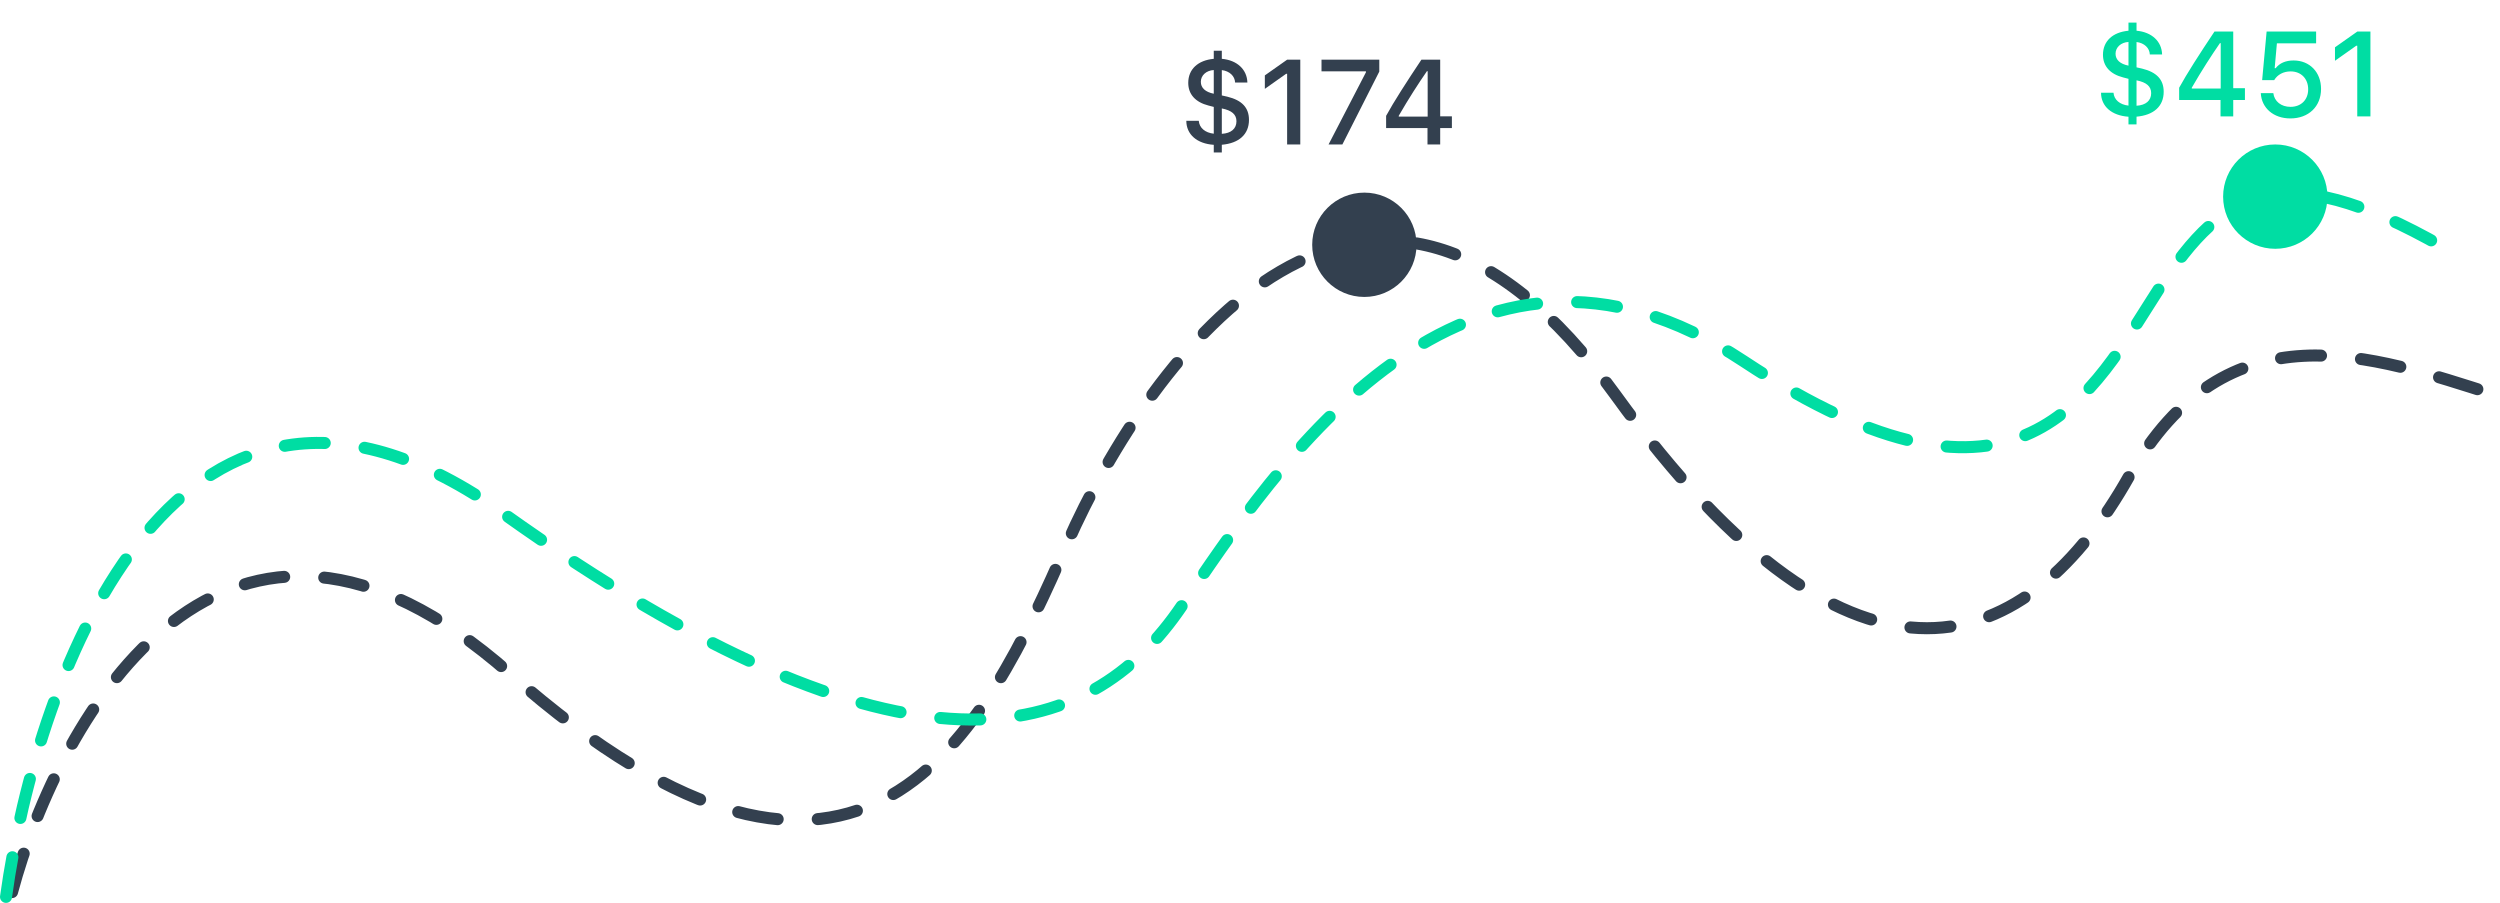
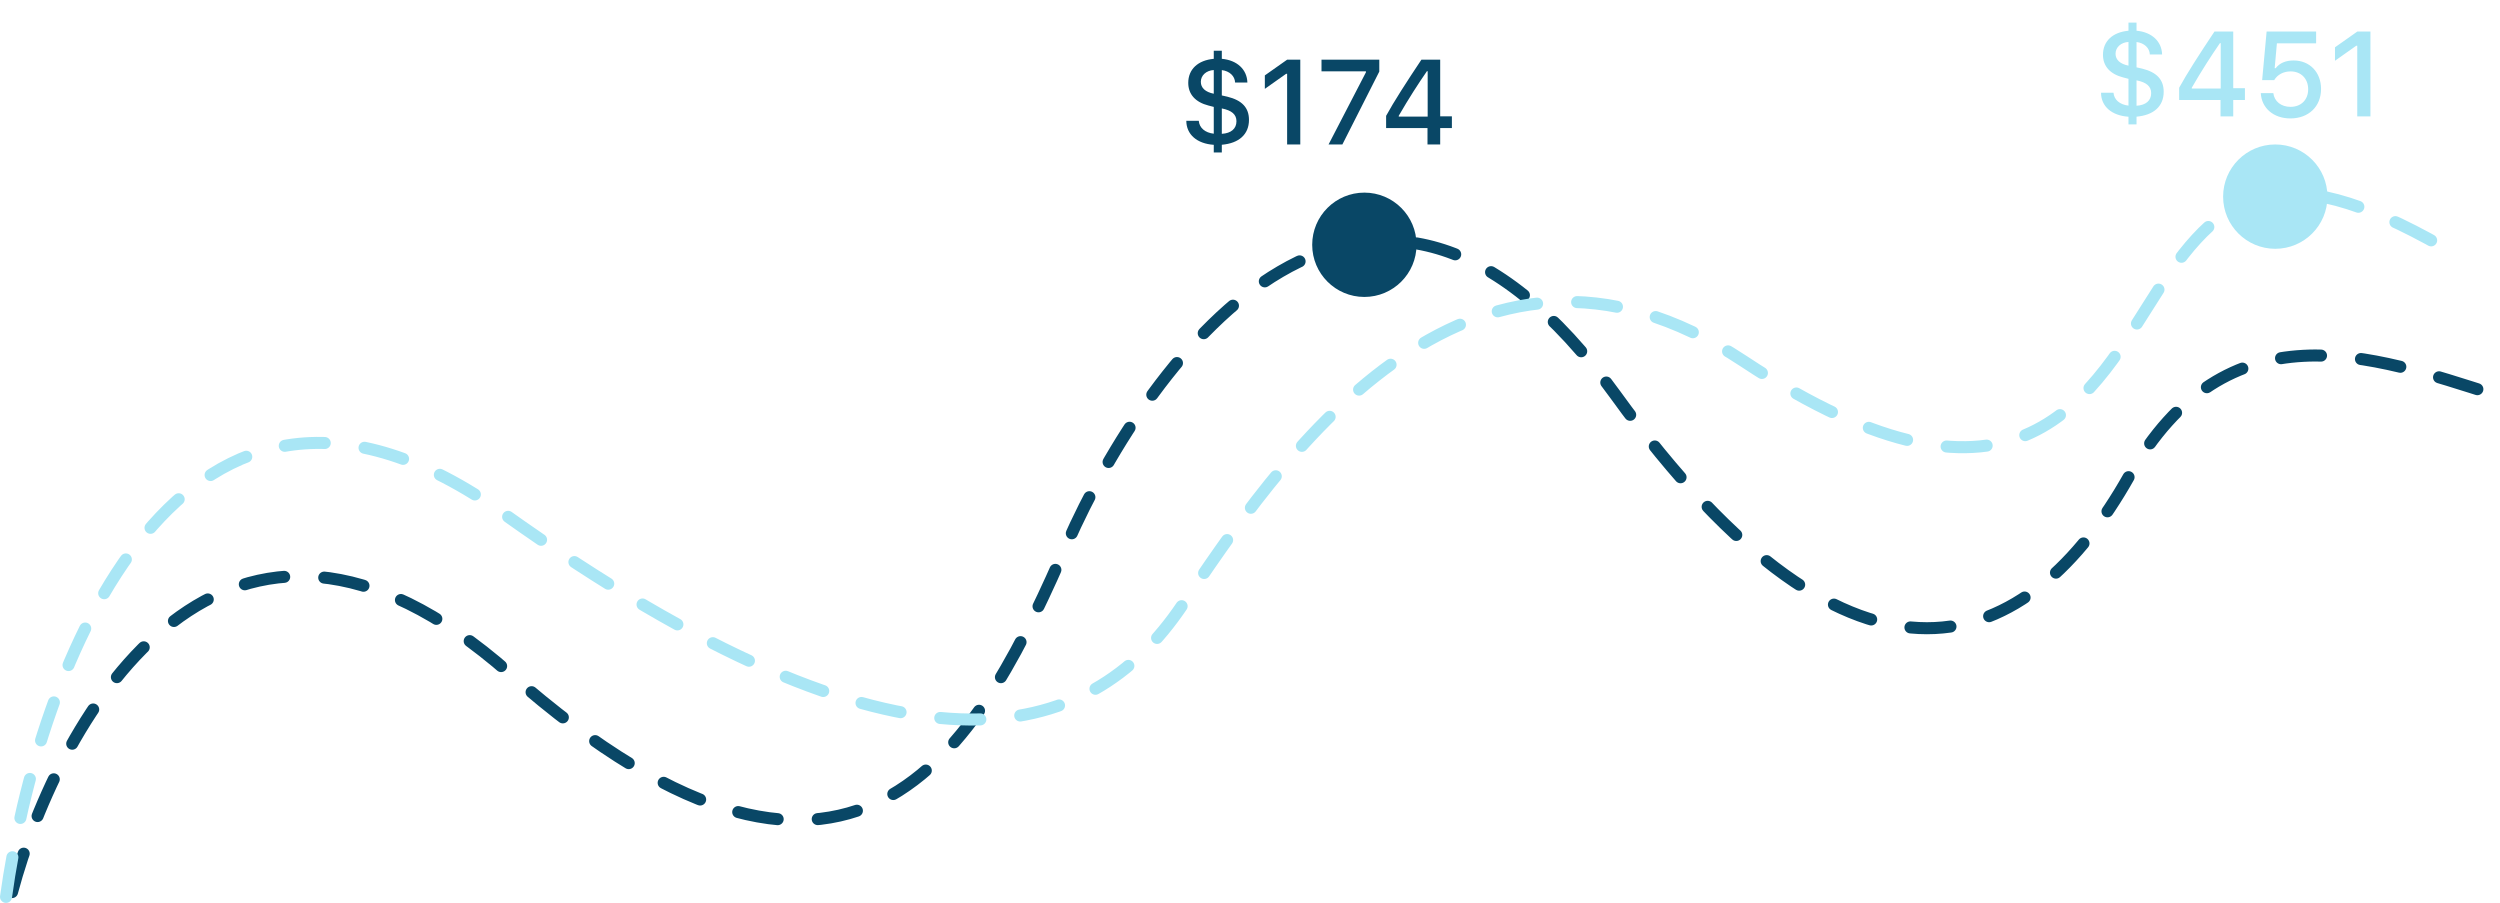
<svg xmlns="http://www.w3.org/2000/svg" width="623" height="225" viewBox="0 0 623 225" fill="none">
-   <path d="M3 222.303C14.833 178.137 56.2 105.403 127 167.803C215.5 245.803 245.5 181.803 266 135.303C286.5 88.803 341.5 13.803 402.5 98.303C463.5 182.803 506 162.303 530.5 118.803C555 75.303 591.5 88.803 621.5 98.303" stroke="#33404F" stroke-width="3" stroke-linecap="round" stroke-dasharray="10 10" />
-   <path d="M1.5 223.5C9.167 167.667 44.7 70.4 125.5 128C226.5 200 271.5 185 294.5 151C317.5 117 365 44 434.5 90C504 136 521.5 97.5 538 72C554.5 46.5 569.5 38 613 64" stroke="#00DDA3" stroke-width="3" stroke-linecap="round" stroke-dasharray="10 10" />
-   <circle cx="340" cy="61" r="13" fill="#33404F" />
-   <circle cx="567" cy="49" r="13" fill="#00DDA3" />
-   <path d="M304.477 37.992V36.073C308.769 35.707 311.244 33.466 311.244 29.877C311.244 26.845 309.516 24.984 305.839 24.091L304.477 23.783V17.47C306.41 17.704 307.729 18.964 307.787 20.575H310.849C310.761 17.309 308.271 14.994 304.477 14.657V12.636H302.47V14.657C298.515 15.023 296.112 17.265 296.112 20.648C296.112 23.505 297.899 25.468 301.166 26.303L302.47 26.64V33.319C300.287 33.07 298.881 31.855 298.734 30.111H295.629C295.644 33.51 298.28 35.81 302.47 36.088V37.992H304.477ZM308.124 30.214C308.124 32.074 306.791 33.217 304.477 33.349V27.02C306.967 27.519 308.124 28.529 308.124 30.214ZM299.247 20.385C299.247 18.788 300.595 17.558 302.47 17.455V23.358C300.36 22.934 299.247 21.894 299.247 20.385ZM320.751 36H324.032V14.862H320.766L315.199 18.788V22.143L320.502 18.393H320.751V36ZM331.078 36H334.521L343.72 17.836V14.862H329.32V17.777H340.395V18.012L331.078 36ZM355.731 36H358.896V31.913H361.811V28.983H358.896V14.862H354.223C350.458 20.502 347.309 25.409 345.419 28.866V31.913H355.731V36ZM348.568 28.852C351.059 24.53 353.49 20.78 355.585 17.748H355.775V29.057H348.568V28.852Z" fill="#33404F" />
-   <path d="M532.424 30.992V29.073C536.716 28.707 539.191 26.466 539.191 22.877C539.191 19.845 537.463 17.984 533.786 17.091L532.424 16.783V10.47C534.357 10.704 535.676 11.964 535.734 13.575H538.796C538.708 10.309 536.218 7.994 532.424 7.657V5.636H530.417V7.657C526.462 8.023 524.06 10.265 524.06 13.648C524.06 16.505 525.847 18.468 529.113 19.303L530.417 19.64V26.319C528.234 26.07 526.828 24.855 526.682 23.111H523.576C523.591 26.51 526.228 28.81 530.417 29.088V30.992H532.424ZM536.071 23.214C536.071 25.074 534.738 26.217 532.424 26.349V20.02C534.914 20.519 536.071 21.529 536.071 23.214ZM527.194 13.385C527.194 11.788 528.542 10.558 530.417 10.455V16.358C528.308 15.934 527.194 14.894 527.194 13.385ZM553.356 29H556.521V24.913H559.436V21.983H556.521V7.862H551.848C548.083 13.502 544.934 18.409 543.044 21.866V24.913H553.356V29ZM546.193 21.852C548.684 17.53 551.115 13.78 553.21 10.748H553.4V22.057H546.193V21.852ZM570.759 29.513C575.314 29.513 578.405 26.539 578.405 22.159C578.405 17.999 575.578 15.069 571.564 15.069C569.558 15.069 568.063 15.743 567.097 16.988H566.848L567.404 10.792H577.175V7.862H564.841L563.728 19.962H566.73C567.551 18.6 569.016 17.794 570.832 17.794C573.41 17.794 575.197 19.596 575.197 22.247C575.197 24.884 573.425 26.627 570.788 26.627C568.474 26.627 566.76 25.265 566.511 23.214H563.391C563.581 26.92 566.555 29.513 570.759 29.513ZM587.429 29H590.71V7.862H587.443L581.877 11.788V15.143L587.18 11.393H587.429V29Z" fill="#00DDA3" />
+   <path d="M3 222.303C14.833 178.137 56.2 105.403 127 167.803C215.5 245.803 245.5 181.803 266 135.303C286.5 88.803 341.5 13.803 402.5 98.303C463.5 182.803 506 162.303 530.5 118.803C555 75.303 591.5 88.803 621.5 98.303" stroke="#094766" stroke-width="3" stroke-linecap="round" stroke-dasharray="10 10" />
+   <path d="M1.5 223.5C9.167 167.667 44.7 70.4 125.5 128C226.5 200 271.5 185 294.5 151C317.5 117 365 44 434.5 90C504 136 521.5 97.5 538 72C554.5 46.5 569.5 38 613 64" stroke="#a9e6f5" stroke-width="3" stroke-linecap="round" stroke-dasharray="10 10" />
+   <circle cx="340" cy="61" r="13" fill="#094766" />
+   <circle cx="567" cy="49" r="13" fill="#a9e6f5" />
+   <path d="M304.477 37.992V36.073C308.769 35.707 311.244 33.466 311.244 29.877C311.244 26.845 309.516 24.984 305.839 24.091L304.477 23.783V17.47C306.41 17.704 307.729 18.964 307.787 20.575H310.849C310.761 17.309 308.271 14.994 304.477 14.657V12.636H302.47V14.657C298.515 15.023 296.112 17.265 296.112 20.648C296.112 23.505 297.899 25.468 301.166 26.303L302.47 26.64V33.319C300.287 33.07 298.881 31.855 298.734 30.111H295.629C295.644 33.51 298.28 35.81 302.47 36.088V37.992H304.477ZM308.124 30.214C308.124 32.074 306.791 33.217 304.477 33.349V27.02C306.967 27.519 308.124 28.529 308.124 30.214ZM299.247 20.385C299.247 18.788 300.595 17.558 302.47 17.455V23.358C300.36 22.934 299.247 21.894 299.247 20.385ZM320.751 36H324.032V14.862H320.766L315.199 18.788V22.143L320.502 18.393H320.751V36ZM331.078 36H334.521L343.72 17.836V14.862H329.32V17.777H340.395V18.012L331.078 36ZM355.731 36H358.896V31.913H361.811V28.983H358.896V14.862H354.223C350.458 20.502 347.309 25.409 345.419 28.866V31.913H355.731V36ZM348.568 28.852C351.059 24.53 353.49 20.78 355.585 17.748H355.775V29.057H348.568V28.852Z" fill="#094766" />
+   <path d="M532.424 30.992V29.073C536.716 28.707 539.191 26.466 539.191 22.877C539.191 19.845 537.463 17.984 533.786 17.091L532.424 16.783V10.47C534.357 10.704 535.676 11.964 535.734 13.575H538.796C538.708 10.309 536.218 7.994 532.424 7.657V5.636H530.417V7.657C526.462 8.023 524.06 10.265 524.06 13.648C524.06 16.505 525.847 18.468 529.113 19.303L530.417 19.64V26.319C528.234 26.07 526.828 24.855 526.682 23.111H523.576C523.591 26.51 526.228 28.81 530.417 29.088V30.992H532.424ZM536.071 23.214C536.071 25.074 534.738 26.217 532.424 26.349V20.02C534.914 20.519 536.071 21.529 536.071 23.214ZM527.194 13.385C527.194 11.788 528.542 10.558 530.417 10.455V16.358C528.308 15.934 527.194 14.894 527.194 13.385ZM553.356 29H556.521V24.913H559.436V21.983H556.521V7.862H551.848C548.083 13.502 544.934 18.409 543.044 21.866V24.913H553.356V29ZM546.193 21.852C548.684 17.53 551.115 13.78 553.21 10.748H553.4V22.057H546.193V21.852ZM570.759 29.513C575.314 29.513 578.405 26.539 578.405 22.159C578.405 17.999 575.578 15.069 571.564 15.069C569.558 15.069 568.063 15.743 567.097 16.988H566.848L567.404 10.792H577.175V7.862H564.841L563.728 19.962H566.73C567.551 18.6 569.016 17.794 570.832 17.794C573.41 17.794 575.197 19.596 575.197 22.247C575.197 24.884 573.425 26.627 570.788 26.627C568.474 26.627 566.76 25.265 566.511 23.214H563.391C563.581 26.92 566.555 29.513 570.759 29.513ZM587.429 29H590.71V7.862H587.443L581.877 11.788V15.143L587.18 11.393H587.429V29Z" fill="#a9e6f5" />
</svg>
